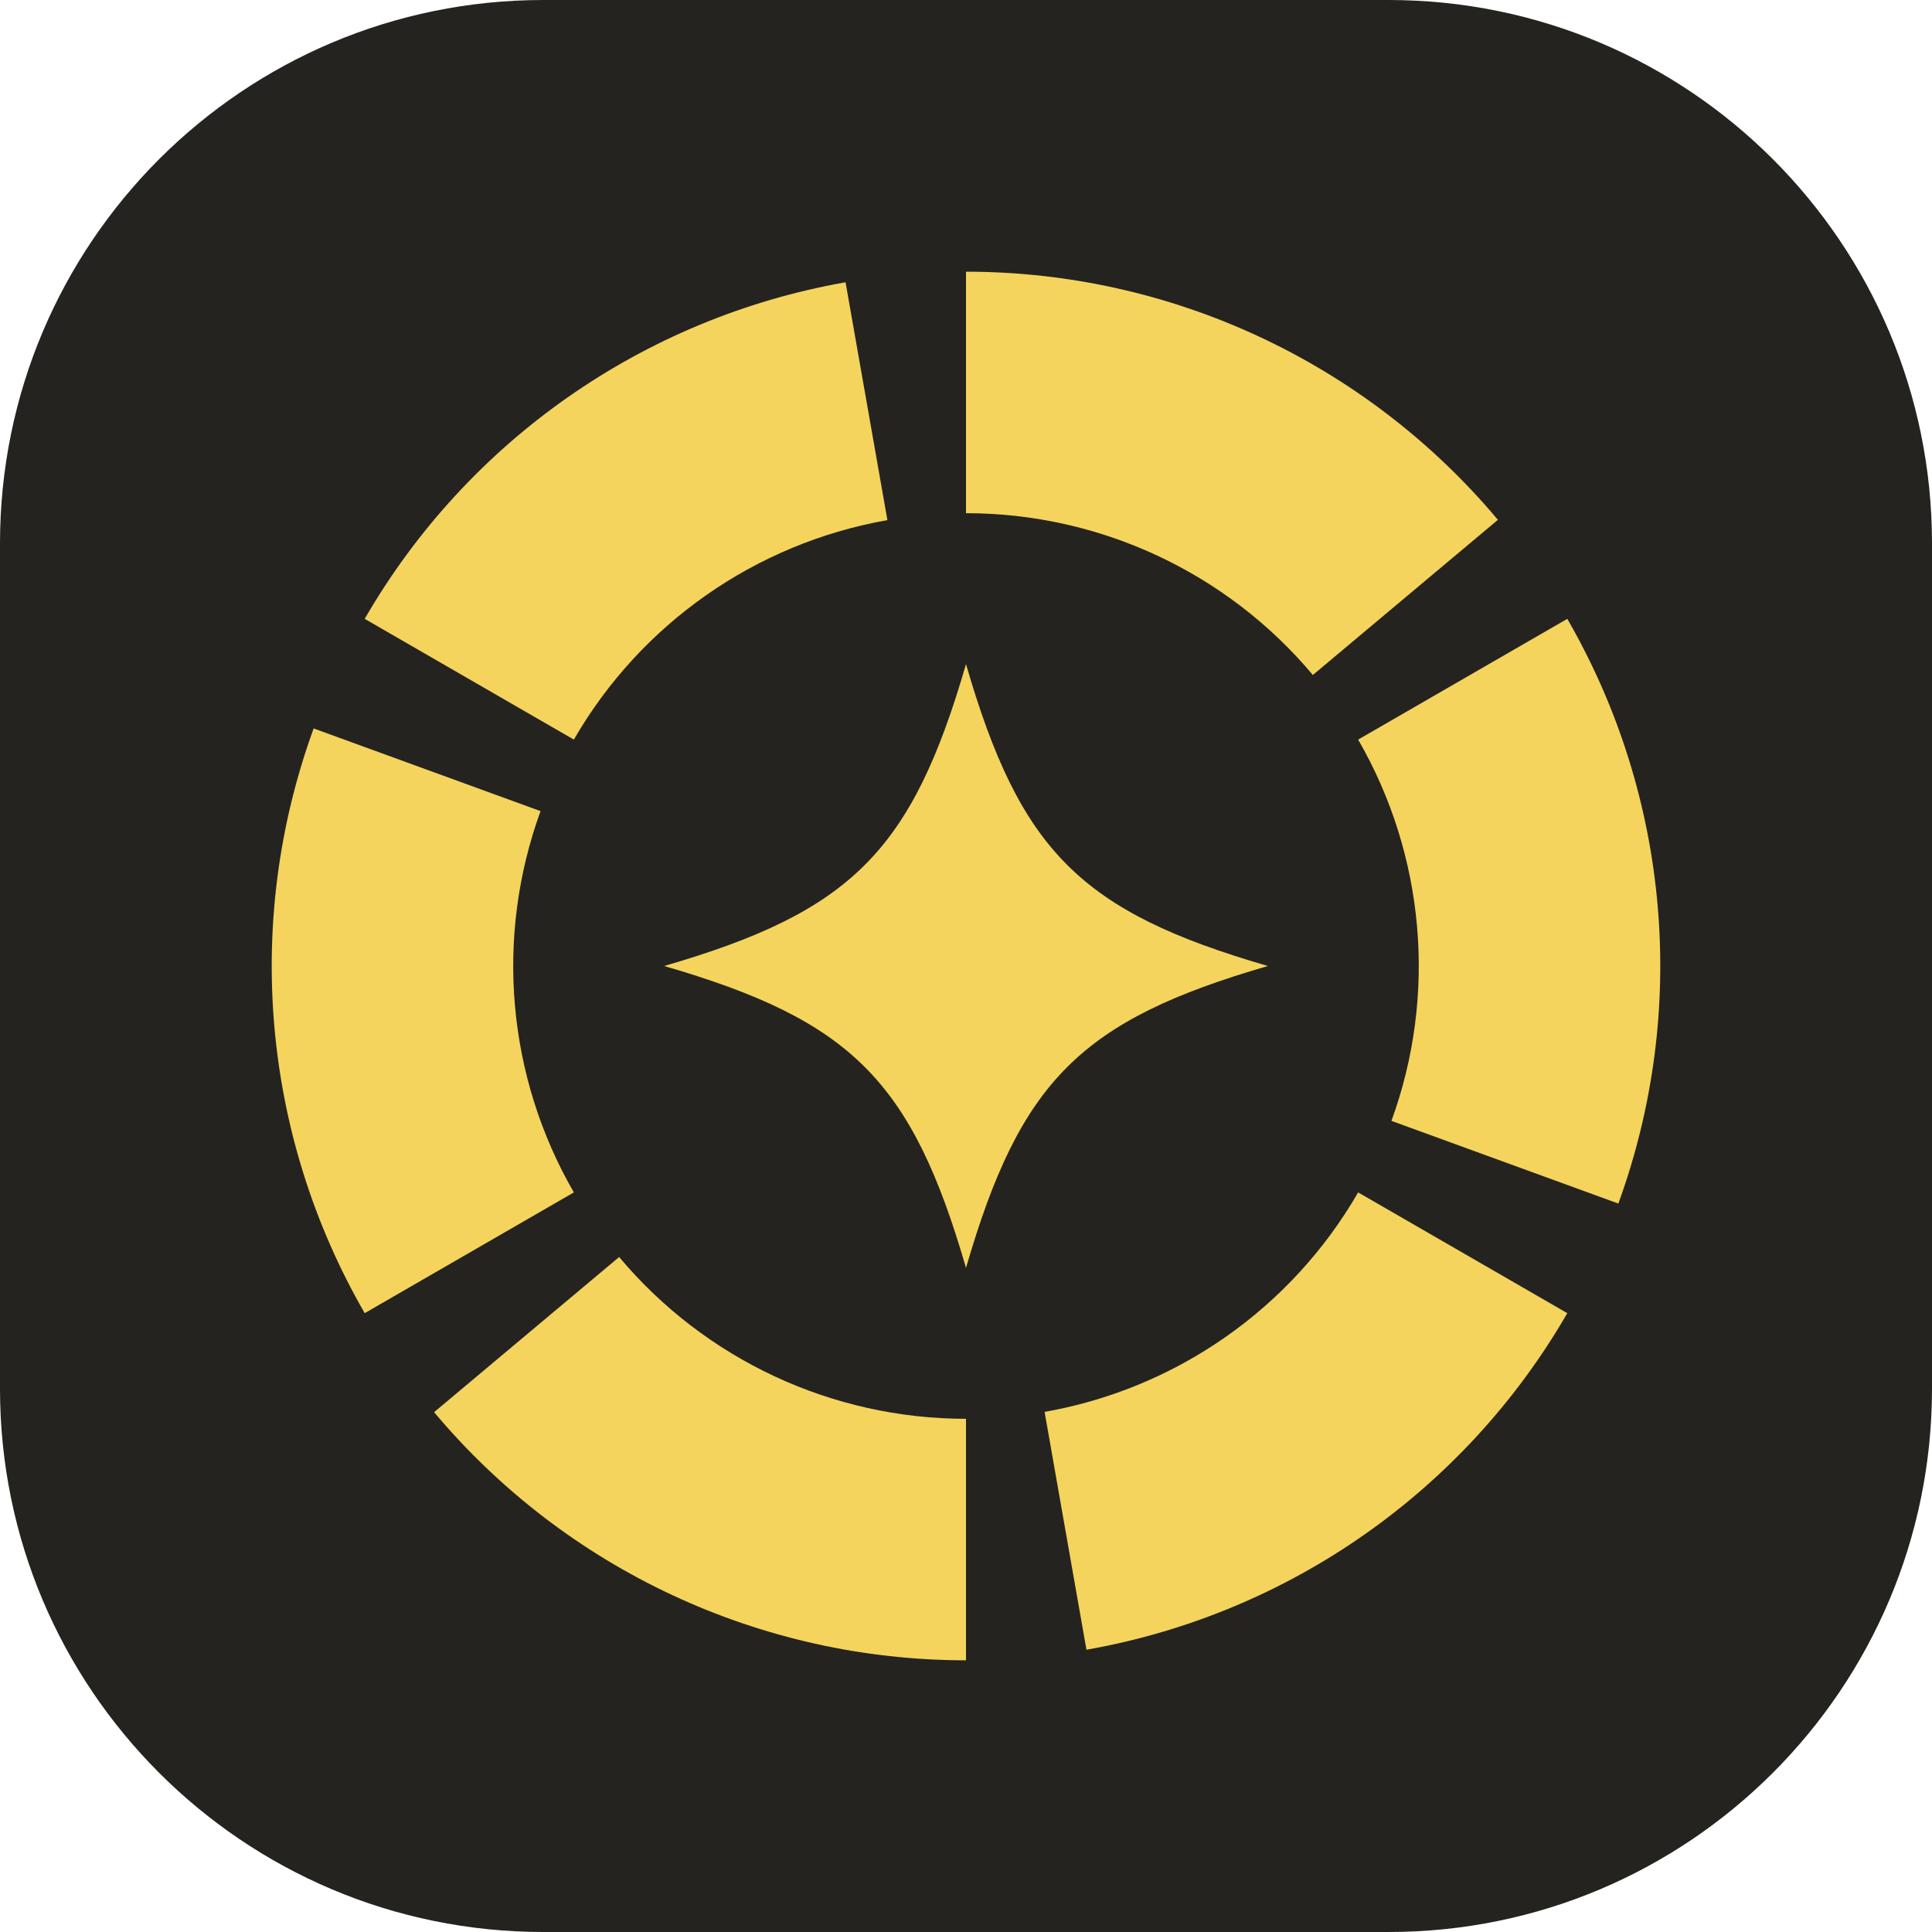
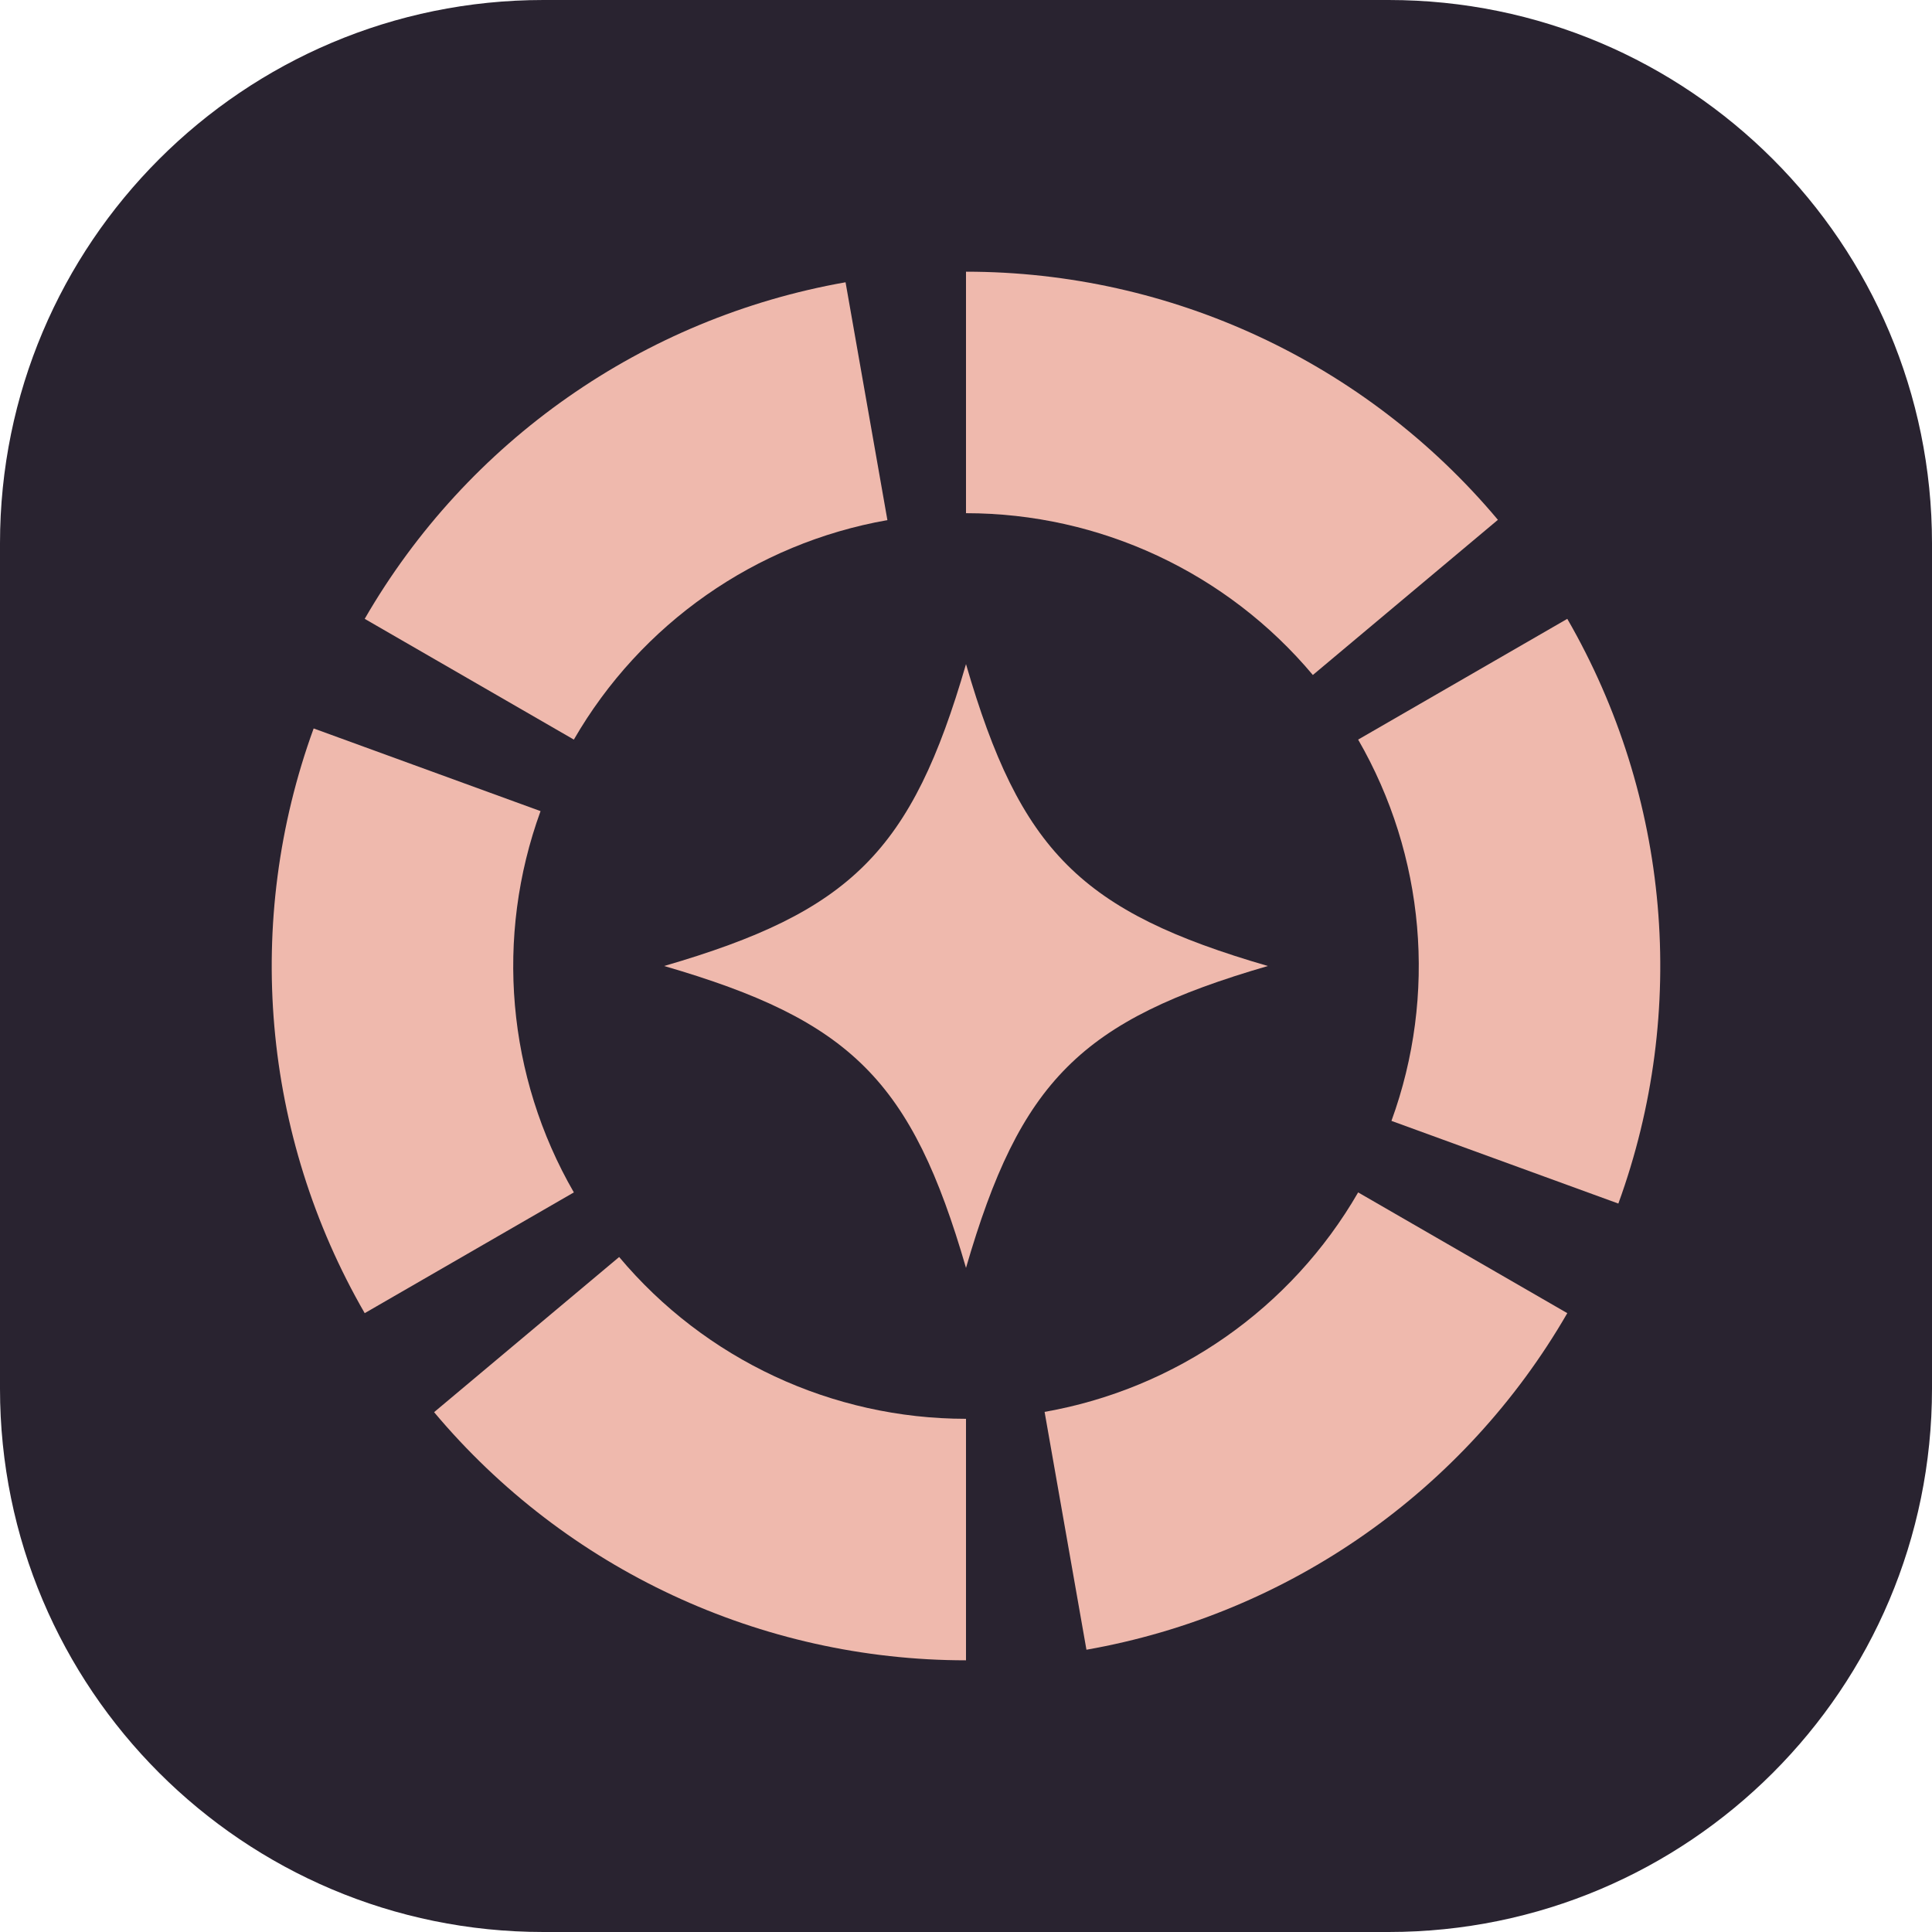
<svg xmlns="http://www.w3.org/2000/svg" viewBox="0 0 64 64" fill="none">
-   <rect width="64" height="64" rx="18" fill="#242320" />
-   <g fill="#f4d45c">
+   <rect width="64" height="64" rx="18" fill="#292330" />
+   <g fill="#efb9ad">
    <path id="orbit" d="M32 9a23 23 0 0 1 17.62 8.22l-6.13 5.14A15 15 0 0 0 32 17Z" />
    <use href="#orbit" transform="rotate(60 32 32)" />
    <use href="#orbit" transform="rotate(120 32 32)" />
    <use href="#orbit" transform="rotate(180 32 32)" />
    <use href="#orbit" transform="rotate(240 32 32)" />
    <use href="#orbit" transform="rotate(300 32 32)" />
    <path d="M32 22c1.8 6.2 3.8 8.2 10 10-6.2 1.8-8.2 3.8-10 10-1.8-6.2-3.8-8.2-10-10 6.2-1.8 8.2-3.8 10-10Z" />
  </g>
</svg>
